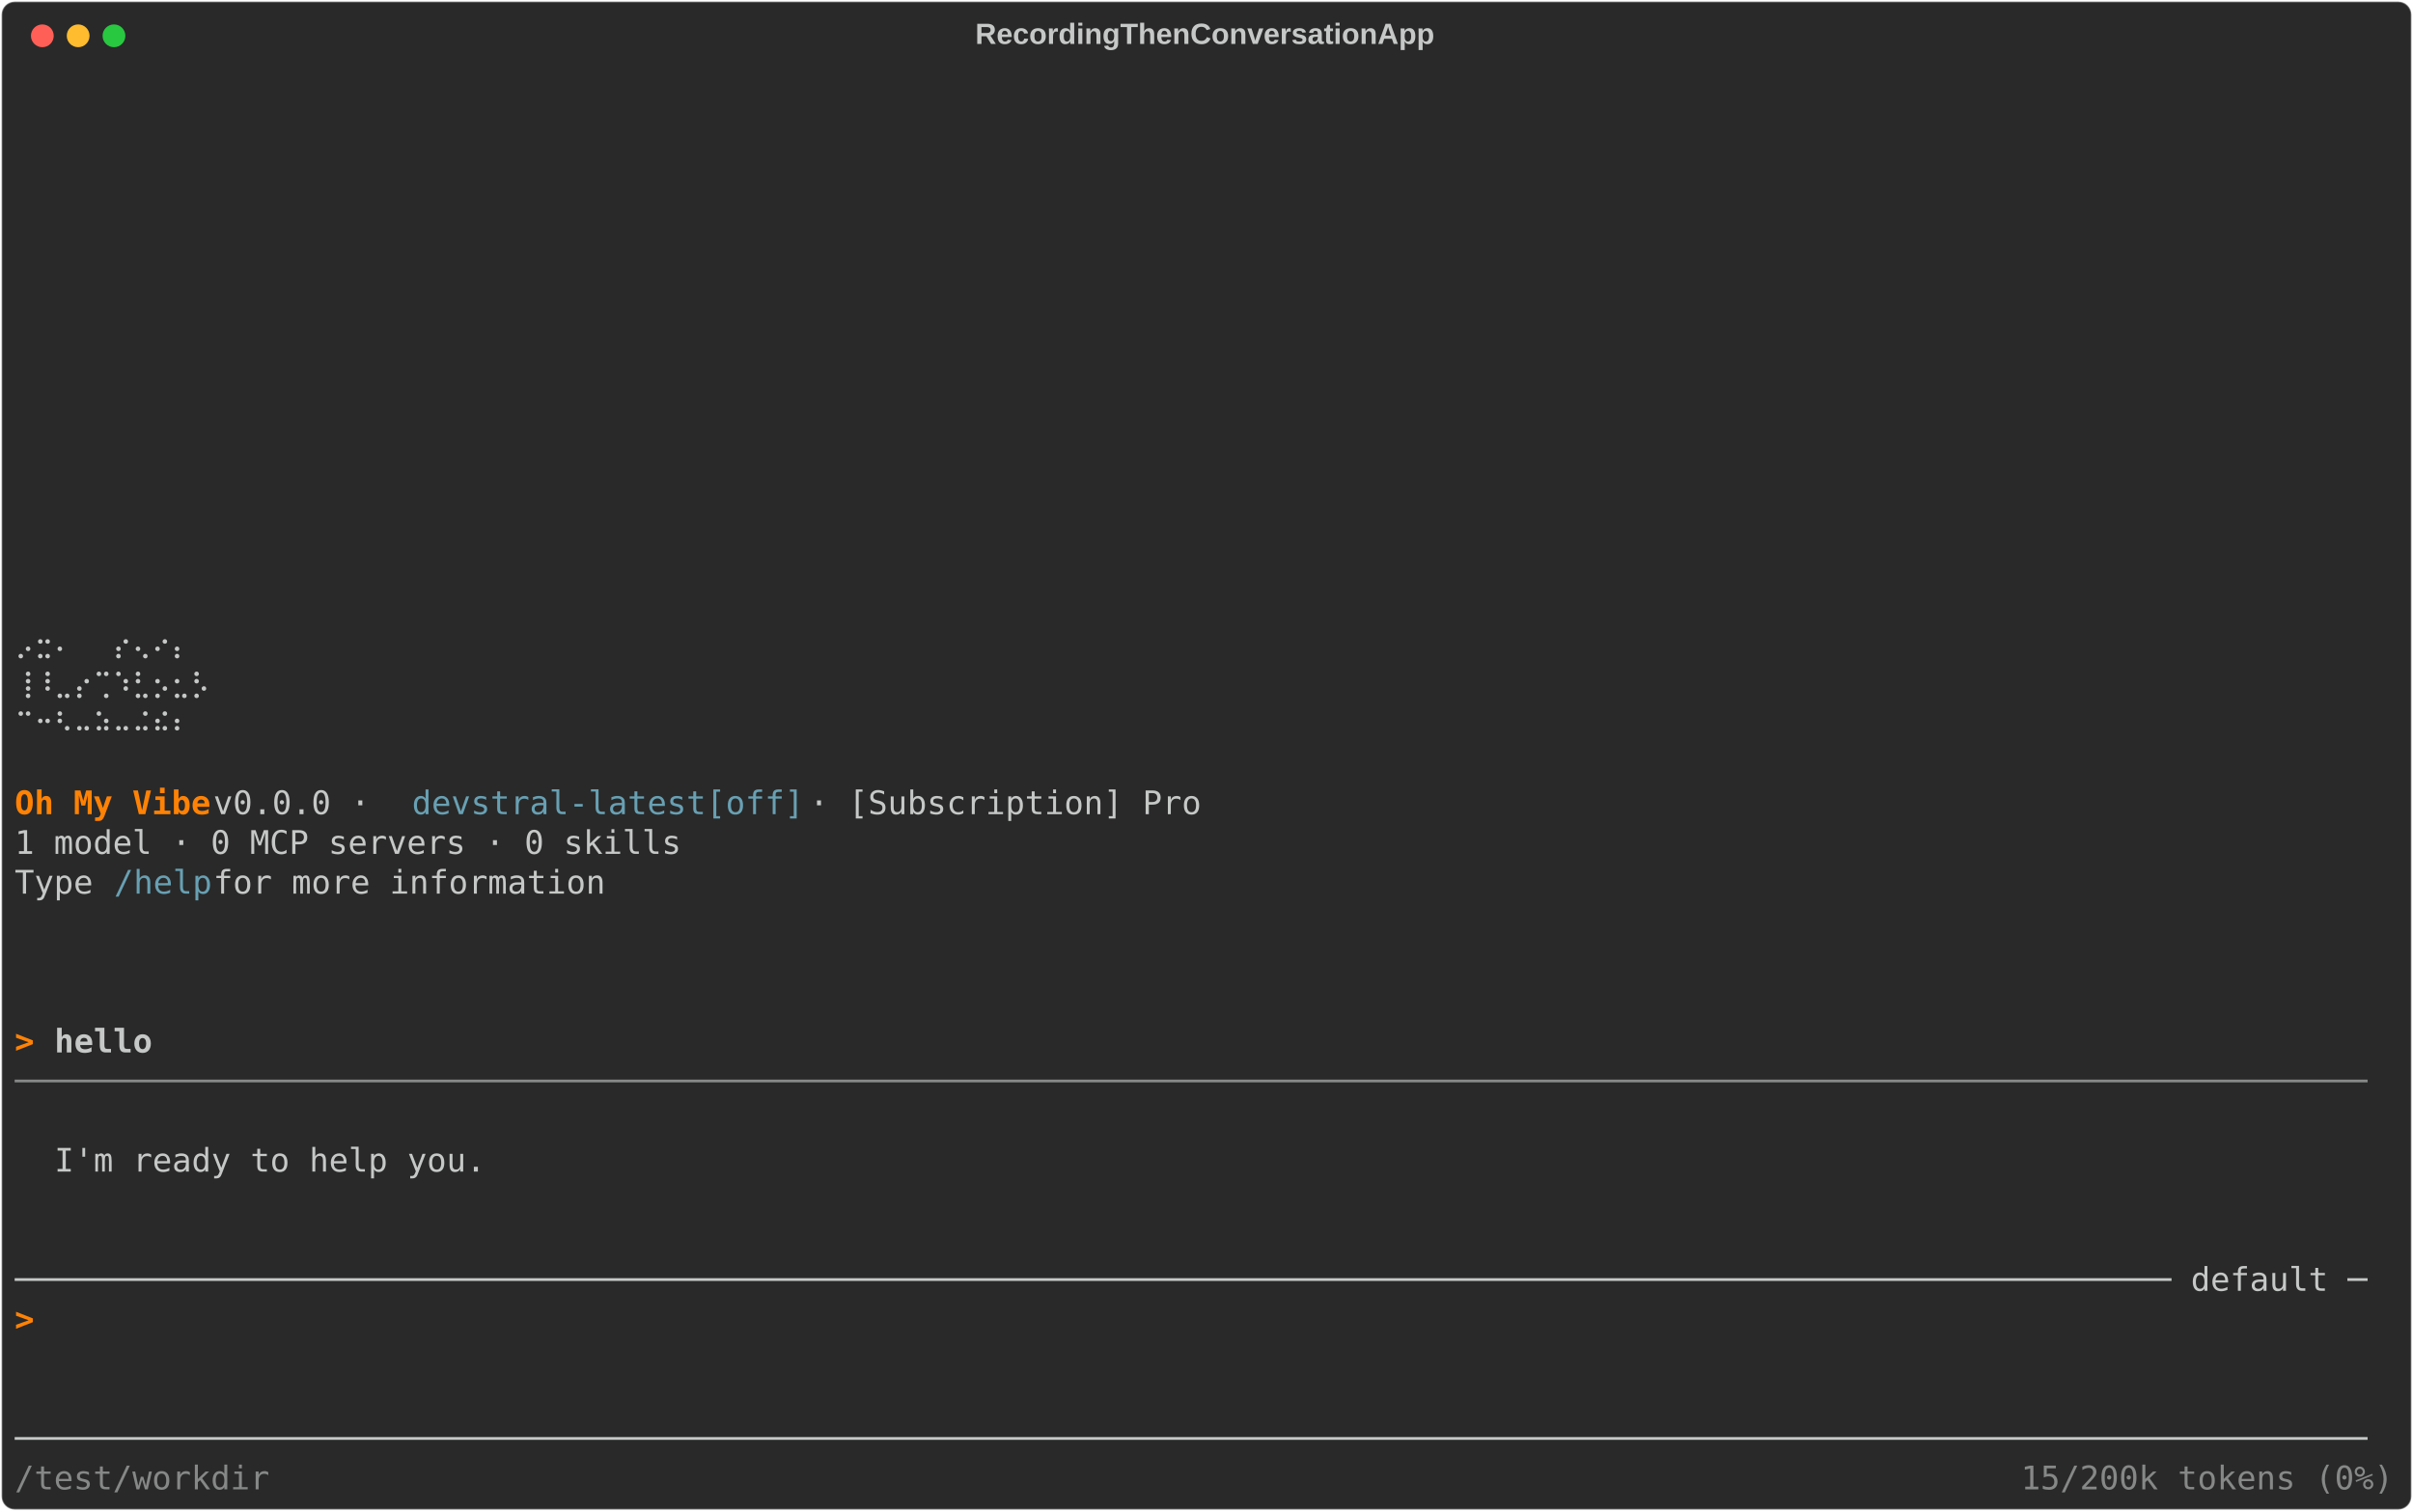
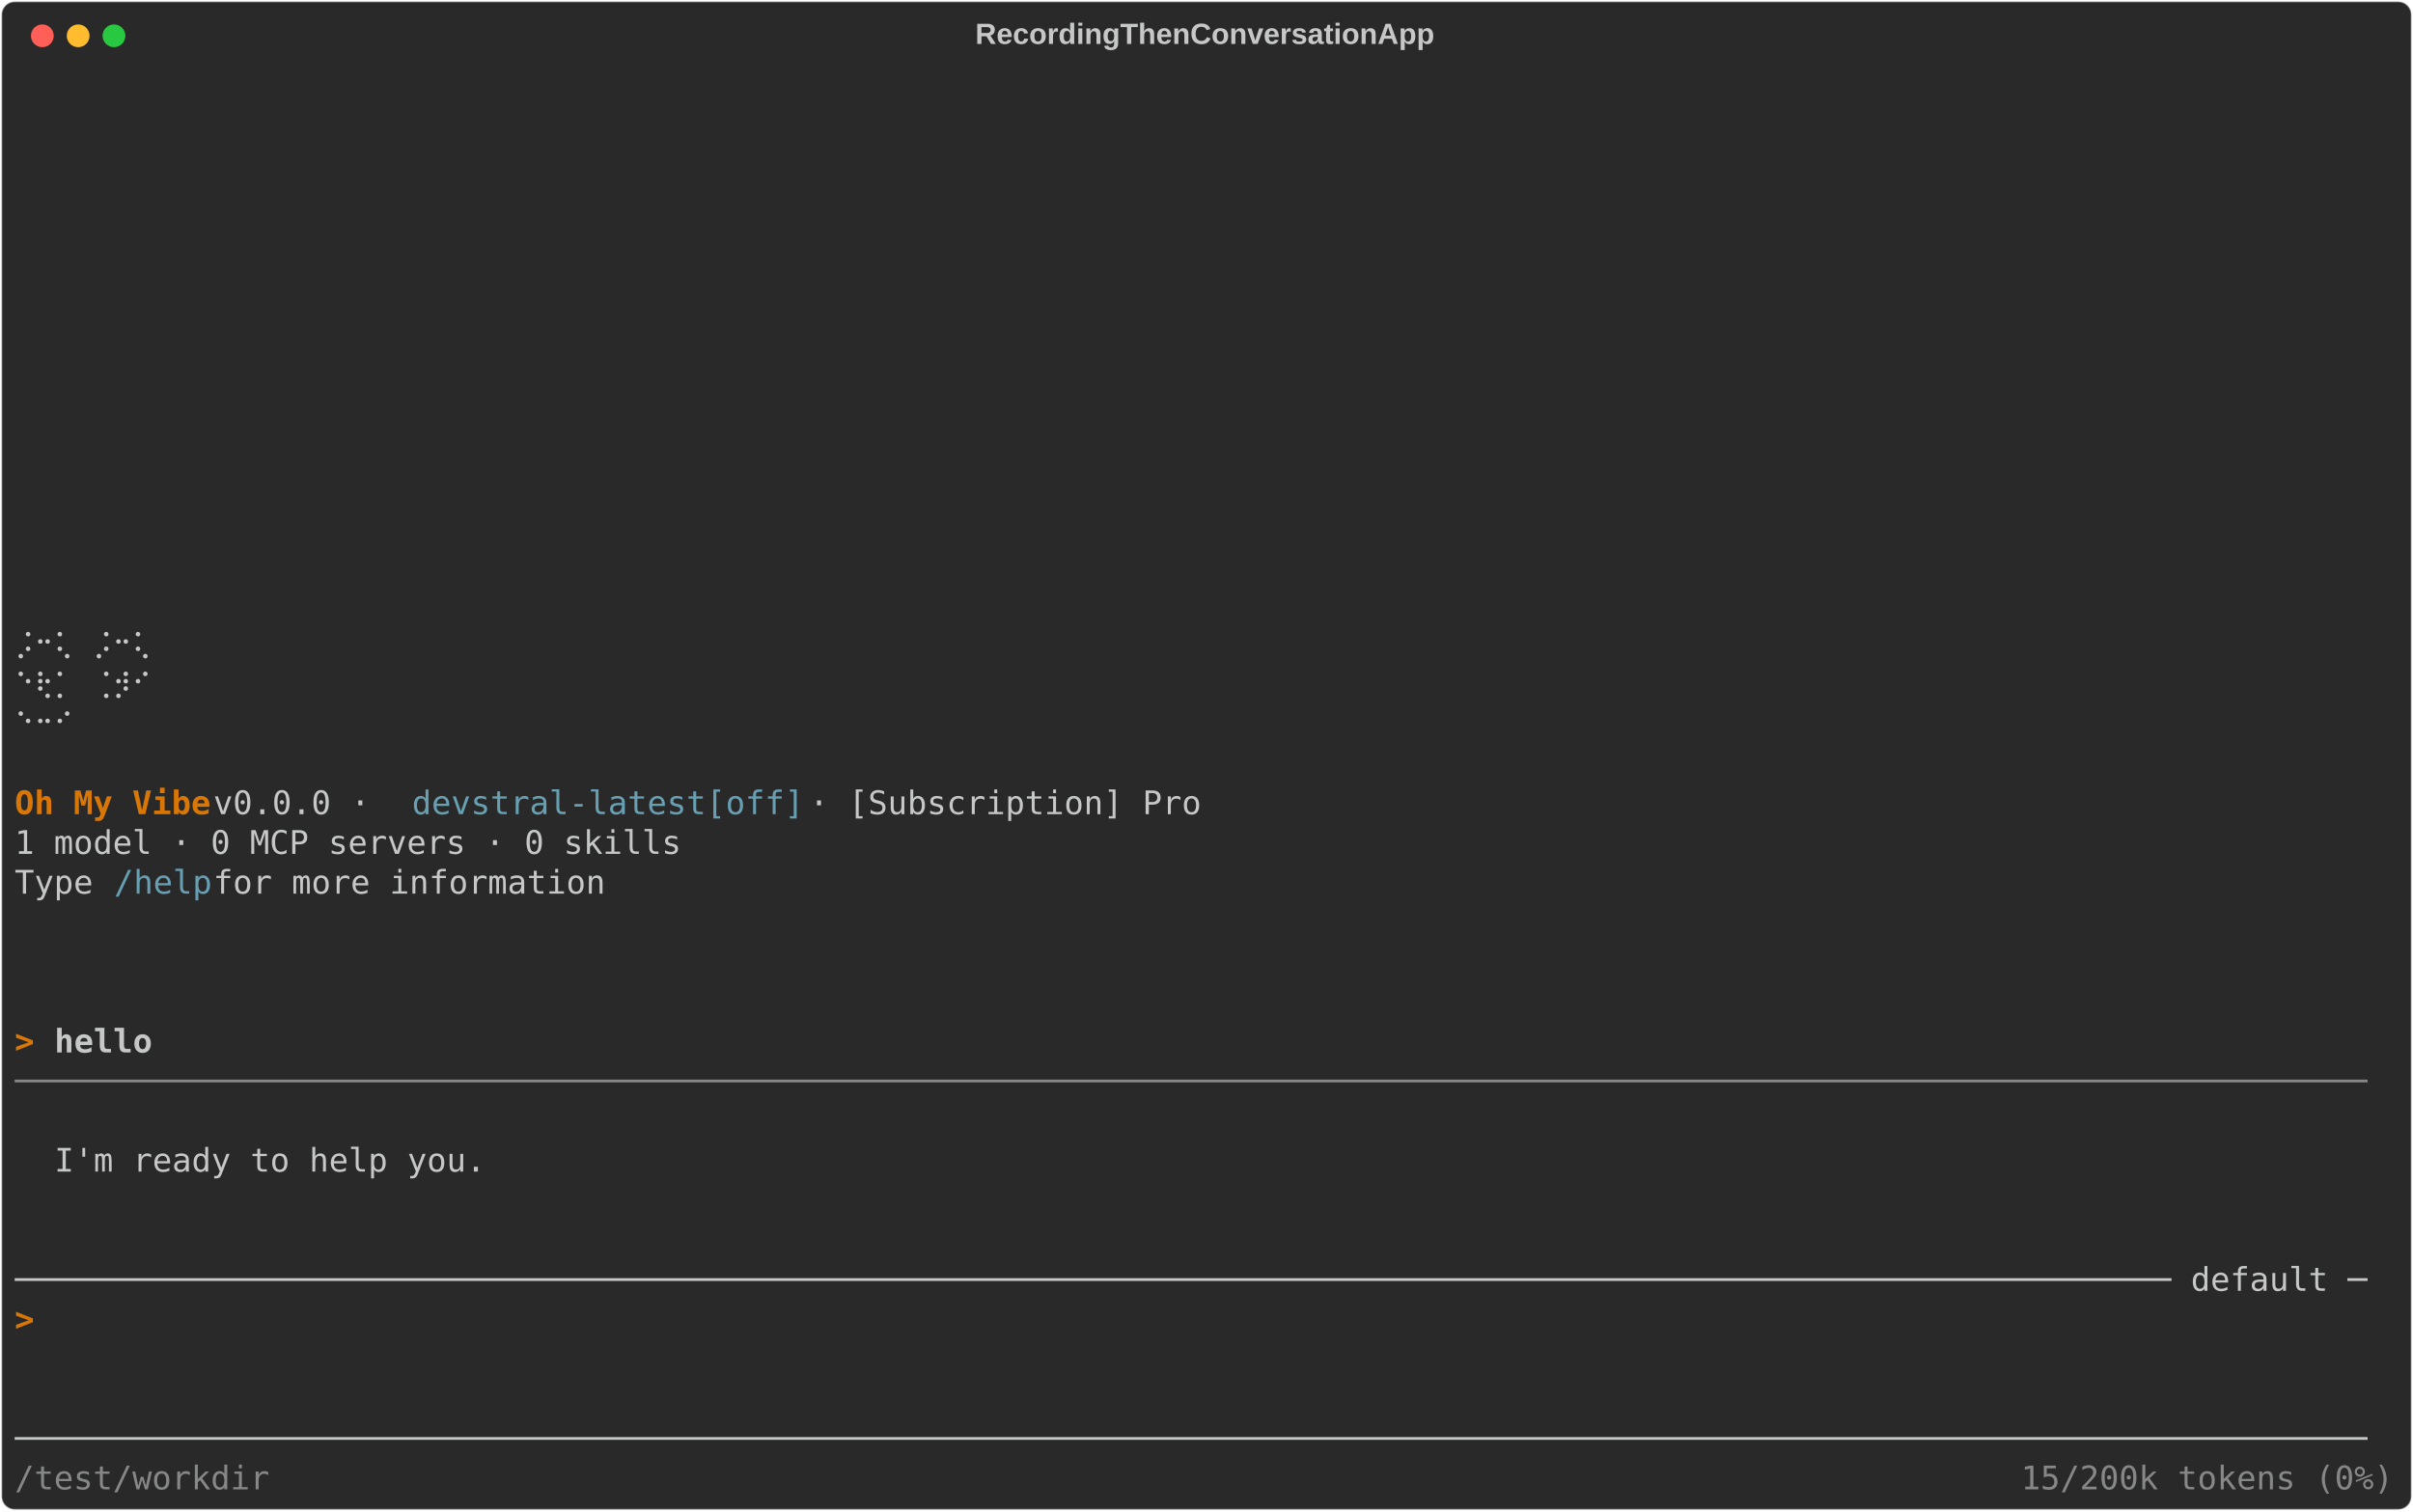
<svg xmlns="http://www.w3.org/2000/svg" class="rich-terminal" viewBox="0 0 1482 928.4">
  <style>

    @font-face {
        font-family: "Fira Code";
        src: local("FiraCode-Regular"),
                url("https://cdnjs.cloudflare.com/ajax/libs/firacode/6.2.0/woff2/FiraCode-Regular.woff2") format("woff2"),
                url("https://cdnjs.cloudflare.com/ajax/libs/firacode/6.2.0/woff/FiraCode-Regular.woff") format("woff");
        font-style: normal;
        font-weight: 400;
    }
    @font-face {
        font-family: "Fira Code";
        src: local("FiraCode-Bold"),
                url("https://cdnjs.cloudflare.com/ajax/libs/firacode/6.2.0/woff2/FiraCode-Bold.woff2") format("woff2"),
                url("https://cdnjs.cloudflare.com/ajax/libs/firacode/6.2.0/woff/FiraCode-Bold.woff") format("woff");
        font-style: bold;
        font-weight: 700;
    }

    .terminal-matrix {
        font-family: Fira Code, monospace;
        font-size: 20px;
        line-height: 24.4px;
        font-variant-east-asian: full-width;
    }

    .terminal-title {
        font-size: 18px;
        font-weight: bold;
        font-family: arial;
    }

    .terminal-r1 { fill: #c5c8c6 }
- .terminal-r2 { fill: #ff8205;font-weight: bold }
+ .terminal-r2 { fill: #d97706;font-weight: bold }
.terminal-r3 { fill: #68a0b3 }
.terminal-r4 { fill: #c5c8c6;font-weight: bold }
.terminal-r5 { fill: #868887 }
    </style>
  <defs>
    <clipPath id="terminal-clip-terminal">
      <rect x="0" y="0" width="1463.0" height="877.4" />
    </clipPath>
    <clipPath id="terminal-line-0">
      <rect x="0" y="1.5" width="1464" height="24.65" />
    </clipPath>
    <clipPath id="terminal-line-1">
      <rect x="0" y="25.9" width="1464" height="24.65" />
    </clipPath>
    <clipPath id="terminal-line-2">
      <rect x="0" y="50.3" width="1464" height="24.65" />
    </clipPath>
    <clipPath id="terminal-line-3">
      <rect x="0" y="74.7" width="1464" height="24.65" />
    </clipPath>
    <clipPath id="terminal-line-4">
      <rect x="0" y="99.1" width="1464" height="24.65" />
    </clipPath>
    <clipPath id="terminal-line-5">
      <rect x="0" y="123.5" width="1464" height="24.65" />
    </clipPath>
    <clipPath id="terminal-line-6">
      <rect x="0" y="147.9" width="1464" height="24.65" />
    </clipPath>
    <clipPath id="terminal-line-7">
      <rect x="0" y="172.3" width="1464" height="24.65" />
    </clipPath>
    <clipPath id="terminal-line-8">
      <rect x="0" y="196.7" width="1464" height="24.65" />
    </clipPath>
    <clipPath id="terminal-line-9">
      <rect x="0" y="221.1" width="1464" height="24.65" />
    </clipPath>
    <clipPath id="terminal-line-10">
      <rect x="0" y="245.5" width="1464" height="24.65" />
    </clipPath>
    <clipPath id="terminal-line-11">
      <rect x="0" y="269.9" width="1464" height="24.65" />
    </clipPath>
    <clipPath id="terminal-line-12">
      <rect x="0" y="294.3" width="1464" height="24.65" />
    </clipPath>
    <clipPath id="terminal-line-13">
      <rect x="0" y="318.7" width="1464" height="24.65" />
    </clipPath>
    <clipPath id="terminal-line-14">
      <rect x="0" y="343.1" width="1464" height="24.65" />
    </clipPath>
    <clipPath id="terminal-line-15">
      <rect x="0" y="367.5" width="1464" height="24.65" />
    </clipPath>
    <clipPath id="terminal-line-16">
      <rect x="0" y="391.9" width="1464" height="24.65" />
    </clipPath>
    <clipPath id="terminal-line-17">
      <rect x="0" y="416.3" width="1464" height="24.65" />
    </clipPath>
    <clipPath id="terminal-line-18">
      <rect x="0" y="440.7" width="1464" height="24.65" />
    </clipPath>
    <clipPath id="terminal-line-19">
      <rect x="0" y="465.1" width="1464" height="24.65" />
    </clipPath>
    <clipPath id="terminal-line-20">
      <rect x="0" y="489.5" width="1464" height="24.65" />
    </clipPath>
    <clipPath id="terminal-line-21">
      <rect x="0" y="513.9" width="1464" height="24.65" />
    </clipPath>
    <clipPath id="terminal-line-22">
      <rect x="0" y="538.3" width="1464" height="24.65" />
    </clipPath>
    <clipPath id="terminal-line-23">
      <rect x="0" y="562.7" width="1464" height="24.65" />
    </clipPath>
    <clipPath id="terminal-line-24">
      <rect x="0" y="587.1" width="1464" height="24.65" />
    </clipPath>
    <clipPath id="terminal-line-25">
      <rect x="0" y="611.5" width="1464" height="24.65" />
    </clipPath>
    <clipPath id="terminal-line-26">
      <rect x="0" y="635.9" width="1464" height="24.65" />
    </clipPath>
    <clipPath id="terminal-line-27">
      <rect x="0" y="660.3" width="1464" height="24.65" />
    </clipPath>
    <clipPath id="terminal-line-28">
      <rect x="0" y="684.7" width="1464" height="24.65" />
    </clipPath>
    <clipPath id="terminal-line-29">
      <rect x="0" y="709.1" width="1464" height="24.65" />
    </clipPath>
    <clipPath id="terminal-line-30">
      <rect x="0" y="733.5" width="1464" height="24.65" />
    </clipPath>
    <clipPath id="terminal-line-31">
      <rect x="0" y="757.9" width="1464" height="24.65" />
    </clipPath>
    <clipPath id="terminal-line-32">
      <rect x="0" y="782.3" width="1464" height="24.65" />
    </clipPath>
    <clipPath id="terminal-line-33">
      <rect x="0" y="806.7" width="1464" height="24.65" />
    </clipPath>
    <clipPath id="terminal-line-34">
      <rect x="0" y="831.1" width="1464" height="24.65" />
    </clipPath>
  </defs>
  <rect fill="#292929" stroke="rgba(255,255,255,0.35)" stroke-width="1" x="1" y="1" width="1480" height="926.4" rx="8" />
  <text class="terminal-title" fill="#c5c8c6" text-anchor="middle" x="740" y="27">RecordingThenConversationApp</text>
  <g transform="translate(26,22)">
    <circle cx="0" cy="0" r="7" fill="#ff5f57" />
    <circle cx="22" cy="0" r="7" fill="#febc2e" />
    <circle cx="44" cy="0" r="7" fill="#28c840" />
  </g>
  <g transform="translate(9, 41)" clip-path="url(#terminal-clip-terminal)">
    <g class="terminal-matrix">
      <text class="terminal-r1" x="1464" y="20" textLength="12.2" clip-path="url(#terminal-line-0)">
</text>
      <text class="terminal-r1" x="1464" y="44.4" textLength="12.2" clip-path="url(#terminal-line-1)">
</text>
      <text class="terminal-r1" x="1464" y="68.8" textLength="12.2" clip-path="url(#terminal-line-2)">
</text>
      <text class="terminal-r1" x="1464" y="93.2" textLength="12.2" clip-path="url(#terminal-line-3)">
</text>
      <text class="terminal-r1" x="1464" y="117.6" textLength="12.2" clip-path="url(#terminal-line-4)">
</text>
      <text class="terminal-r1" x="1464" y="142" textLength="12.2" clip-path="url(#terminal-line-5)">
</text>
      <text class="terminal-r1" x="1464" y="166.4" textLength="12.2" clip-path="url(#terminal-line-6)">
</text>
      <text class="terminal-r1" x="1464" y="190.8" textLength="12.2" clip-path="url(#terminal-line-7)">
</text>
      <text class="terminal-r1" x="1464" y="215.2" textLength="12.2" clip-path="url(#terminal-line-8)">
</text>
      <text class="terminal-r1" x="1464" y="239.6" textLength="12.2" clip-path="url(#terminal-line-9)">
</text>
      <text class="terminal-r1" x="1464" y="264" textLength="12.2" clip-path="url(#terminal-line-10)">
</text>
      <text class="terminal-r1" x="1464" y="288.4" textLength="12.2" clip-path="url(#terminal-line-11)">
</text>
      <text class="terminal-r1" x="1464" y="312.8" textLength="12.2" clip-path="url(#terminal-line-12)">
</text>
      <text class="terminal-r1" x="1464" y="337.2" textLength="12.2" clip-path="url(#terminal-line-13)">
</text>
-       <text class="terminal-r1" x="0" y="361.6" textLength="134.2" clip-path="url(#terminal-line-14)">  ⡠⣒⠄  ⡔⢄⠔⡄</text>
+       <text class="terminal-r1" x="0" y="361.6" textLength="134.2" clip-path="url(#terminal-line-14)">  ⡨⠒⢅ ⡨⠒⢅  </text>
      <text class="terminal-r1" x="1464" y="361.6" textLength="12.2" clip-path="url(#terminal-line-14)">
</text>
-       <text class="terminal-r1" x="0" y="386" textLength="134.2" clip-path="url(#terminal-line-15)"> ⢸⠸⣀⡔⢉⠱⣃⡢⣂⡣</text>
+       <text class="terminal-r1" x="0" y="386" textLength="134.2" clip-path="url(#terminal-line-15)">  ⠑⢗⡁ ⢈⡺⠊  </text>
      <text class="terminal-r1" x="1464" y="386" textLength="12.2" clip-path="url(#terminal-line-15)">
</text>
-       <text class="terminal-r1" x="0" y="410.4" textLength="134.2" clip-path="url(#terminal-line-16)">  ⠉⠒⠣⠤⠵⠤⠬⠮⠆</text>
+       <text class="terminal-r1" x="0" y="410.4" textLength="134.2" clip-path="url(#terminal-line-16)">    ⠑⠒⠊    </text>
      <text class="terminal-r1" x="1464" y="410.4" textLength="12.2" clip-path="url(#terminal-line-16)">
</text>
      <text class="terminal-r1" x="1464" y="434.8" textLength="12.2" clip-path="url(#terminal-line-17)">
</text>
      <text class="terminal-r2" x="0" y="459.2" textLength="122" clip-path="url(#terminal-line-18)">Oh My Vibe</text>
      <text class="terminal-r1" x="122" y="459.2" textLength="122" clip-path="url(#terminal-line-18)"> v0.0.0 · </text>
      <text class="terminal-r3" x="244" y="459.2" textLength="244" clip-path="url(#terminal-line-18)">devstral-latest[off]</text>
      <text class="terminal-r1" x="488" y="459.2" textLength="256.2" clip-path="url(#terminal-line-18)"> · [Subscription] Pro</text>
      <text class="terminal-r1" x="1464" y="459.2" textLength="12.2" clip-path="url(#terminal-line-18)">
</text>
      <text class="terminal-r1" x="0" y="483.6" textLength="414.8" clip-path="url(#terminal-line-19)">1 model · 0 MCP servers · 0 skills</text>
      <text class="terminal-r1" x="1464" y="483.6" textLength="12.2" clip-path="url(#terminal-line-19)">
</text>
      <text class="terminal-r1" x="0" y="508" textLength="61" clip-path="url(#terminal-line-20)">Type </text>
      <text class="terminal-r3" x="61" y="508" textLength="61" clip-path="url(#terminal-line-20)">/help</text>
      <text class="terminal-r1" x="122" y="508" textLength="256.2" clip-path="url(#terminal-line-20)"> for more information</text>
      <text class="terminal-r1" x="1464" y="508" textLength="12.2" clip-path="url(#terminal-line-20)">
</text>
      <text class="terminal-r1" x="1464" y="532.4" textLength="12.2" clip-path="url(#terminal-line-21)">
</text>
      <text class="terminal-r1" x="1464" y="556.8" textLength="12.2" clip-path="url(#terminal-line-22)">
</text>
      <text class="terminal-r1" x="1464" y="581.2" textLength="12.2" clip-path="url(#terminal-line-23)">
</text>
      <text class="terminal-r2" x="0" y="605.6" textLength="24.4" clip-path="url(#terminal-line-24)">&gt; </text>
      <text class="terminal-r4" x="24.4" y="605.6" textLength="61" clip-path="url(#terminal-line-24)">hello</text>
      <text class="terminal-r1" x="1464" y="605.6" textLength="12.2" clip-path="url(#terminal-line-24)">
</text>
      <text class="terminal-r5" x="0" y="630" textLength="1464" clip-path="url(#terminal-line-25)">────────────────────────────────────────────────────────────────────────────────────────────────────────────────────────</text>
      <text class="terminal-r1" x="1464" y="630" textLength="12.2" clip-path="url(#terminal-line-25)">
</text>
      <text class="terminal-r1" x="1464" y="654.4" textLength="12.2" clip-path="url(#terminal-line-26)">
</text>
      <text class="terminal-r1" x="24.4" y="678.8" textLength="268.4" clip-path="url(#terminal-line-27)">I'm ready to help you.</text>
      <text class="terminal-r1" x="1464" y="678.8" textLength="12.2" clip-path="url(#terminal-line-27)">
</text>
      <text class="terminal-r1" x="1464" y="703.2" textLength="12.2" clip-path="url(#terminal-line-28)">
</text>
      <text class="terminal-r1" x="1464" y="727.6" textLength="12.2" clip-path="url(#terminal-line-29)">
</text>
      <text class="terminal-r1" x="0" y="752" textLength="1464" clip-path="url(#terminal-line-30)">────────────────────────────────────────────────────────────────────────────────────────────────────────────── default ─</text>
      <text class="terminal-r1" x="1464" y="752" textLength="12.2" clip-path="url(#terminal-line-30)">
</text>
      <text class="terminal-r2" x="0" y="776.4" textLength="12.2" clip-path="url(#terminal-line-31)">&gt;</text>
      <text class="terminal-r1" x="1464" y="776.4" textLength="12.2" clip-path="url(#terminal-line-31)">
</text>
      <text class="terminal-r1" x="1464" y="800.8" textLength="12.2" clip-path="url(#terminal-line-32)">
</text>
      <text class="terminal-r1" x="1464" y="825.2" textLength="12.2" clip-path="url(#terminal-line-33)">
</text>
      <text class="terminal-r1" x="0" y="849.6" textLength="1464" clip-path="url(#terminal-line-34)">────────────────────────────────────────────────────────────────────────────────────────────────────────────────────────</text>
      <text class="terminal-r1" x="1464" y="849.6" textLength="12.2" clip-path="url(#terminal-line-34)">
</text>
      <text class="terminal-r5" x="0" y="874" textLength="158.6" clip-path="url(#terminal-line-35)">/test/workdir</text>
      <text class="terminal-r5" x="1232.2" y="874" textLength="231.8" clip-path="url(#terminal-line-35)">15/200k tokens (0%)</text>
    </g>
  </g>
</svg>
